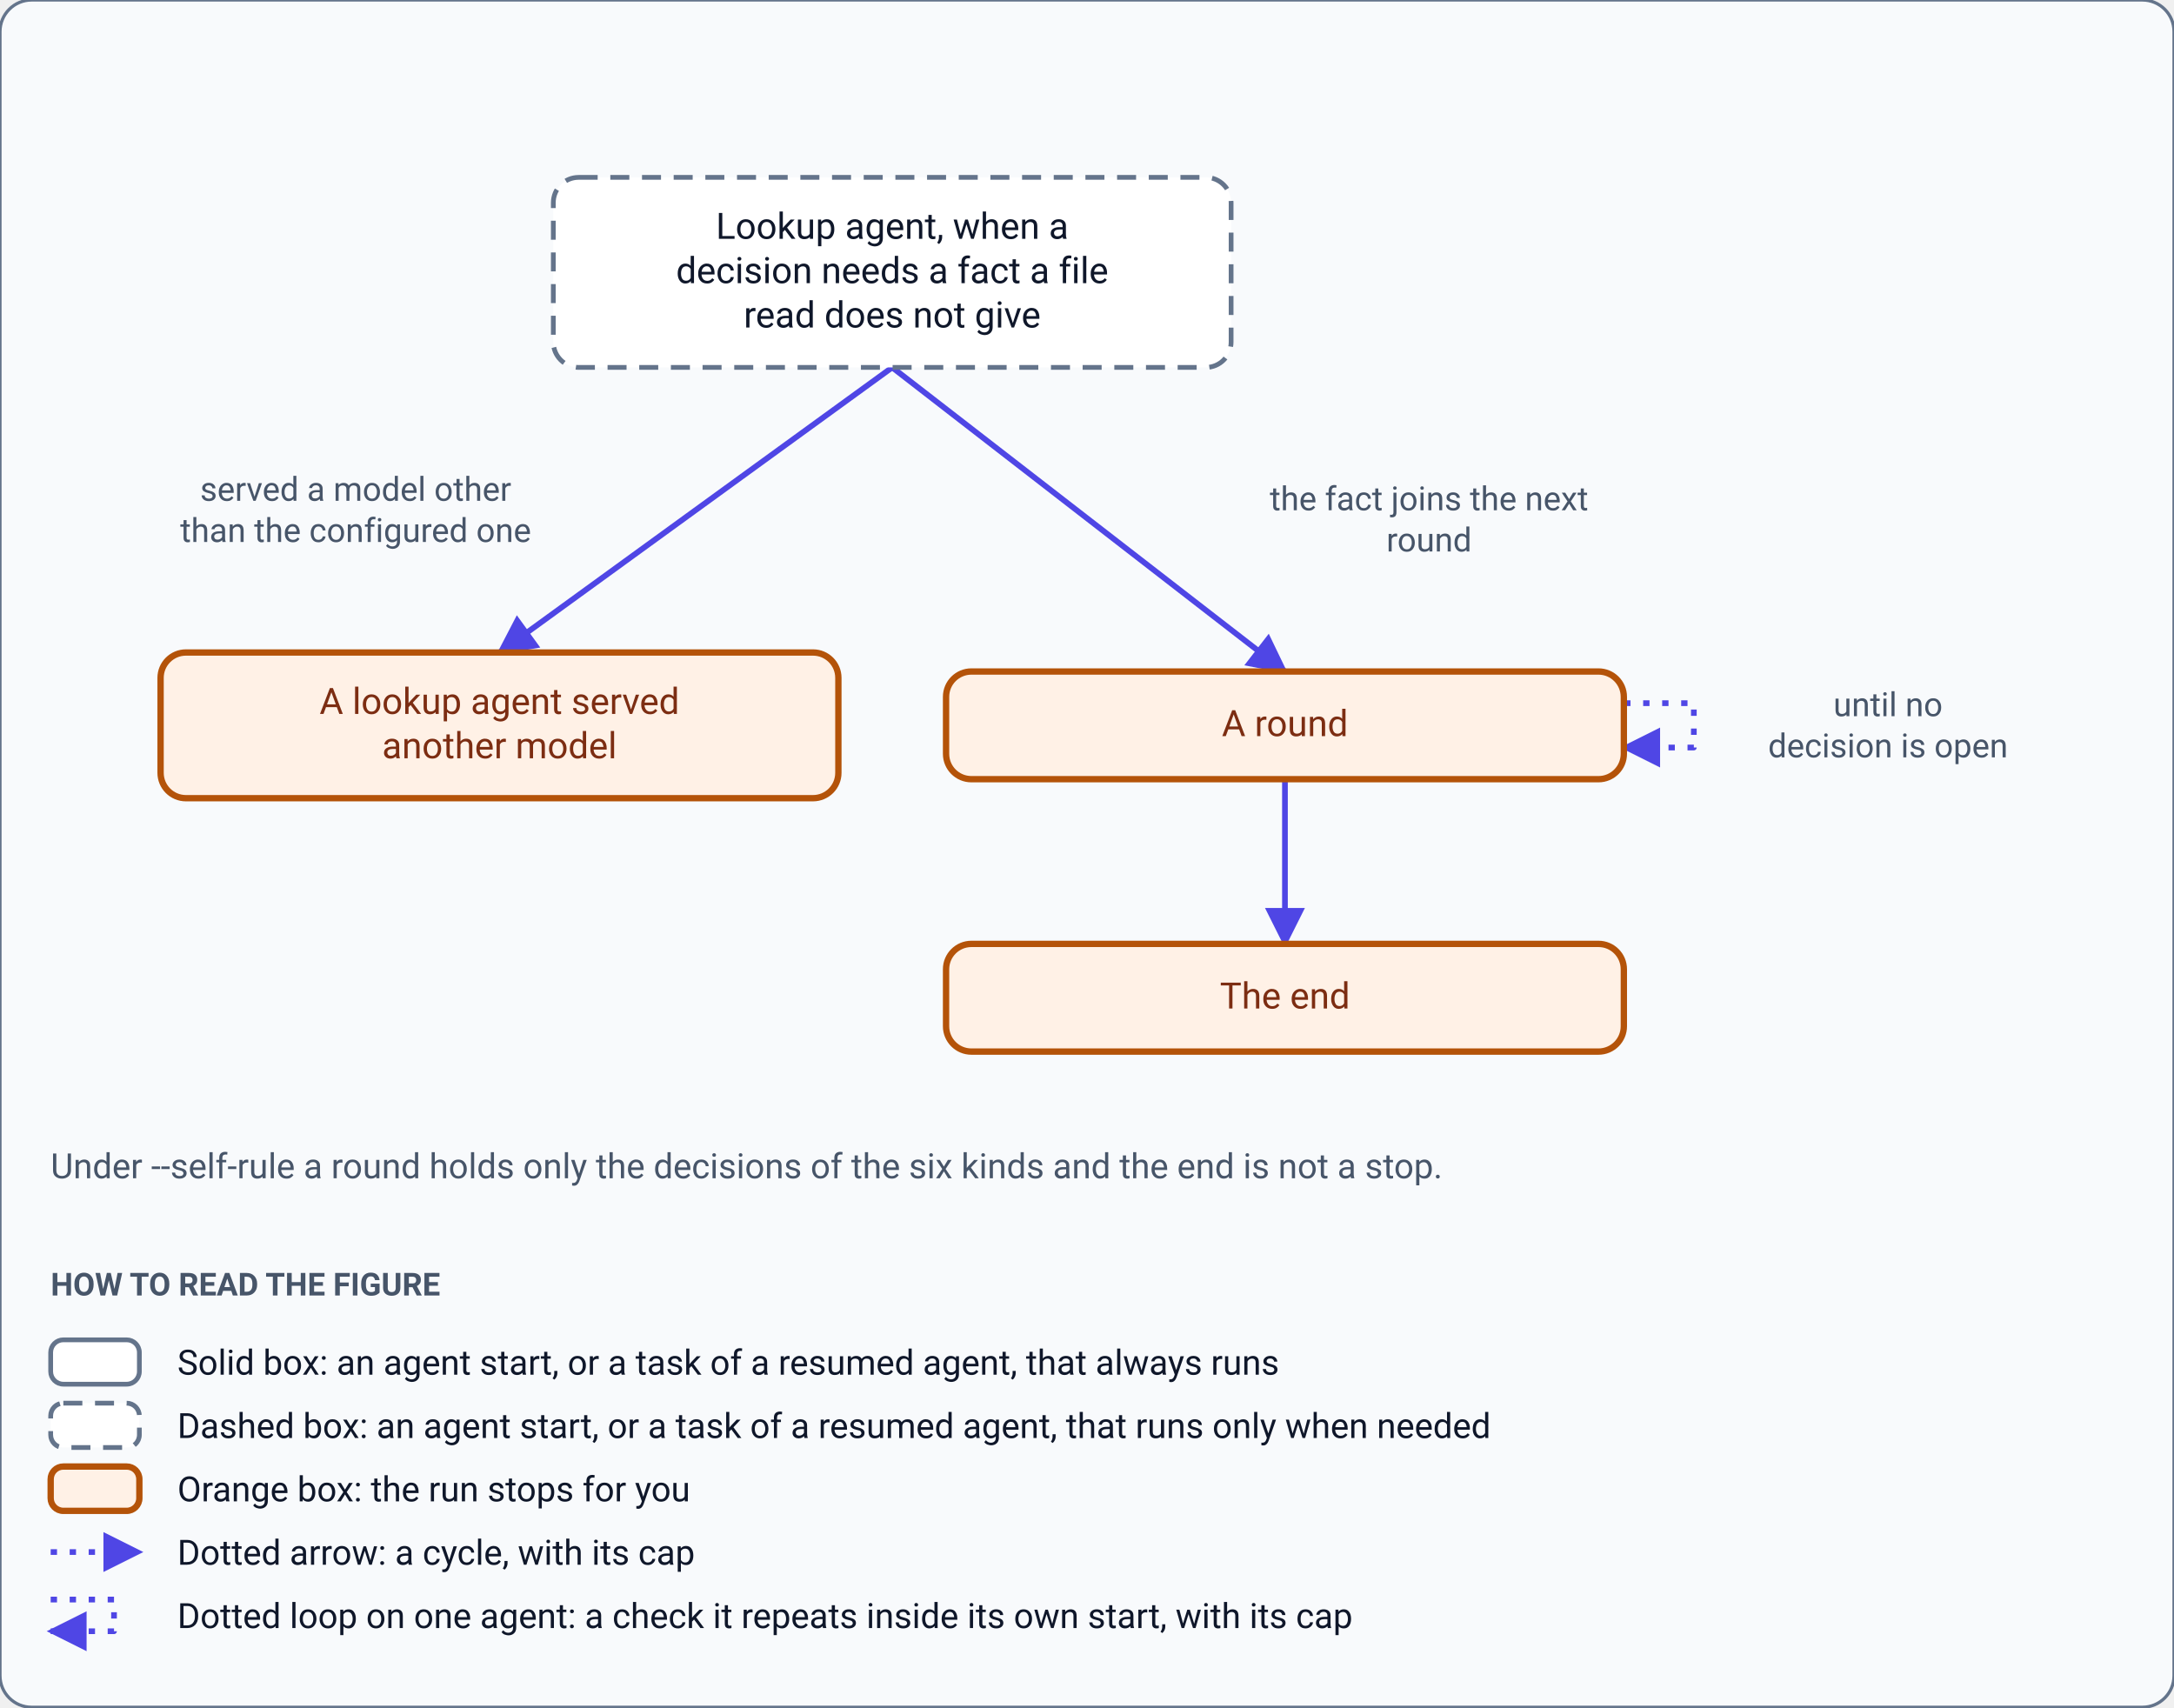
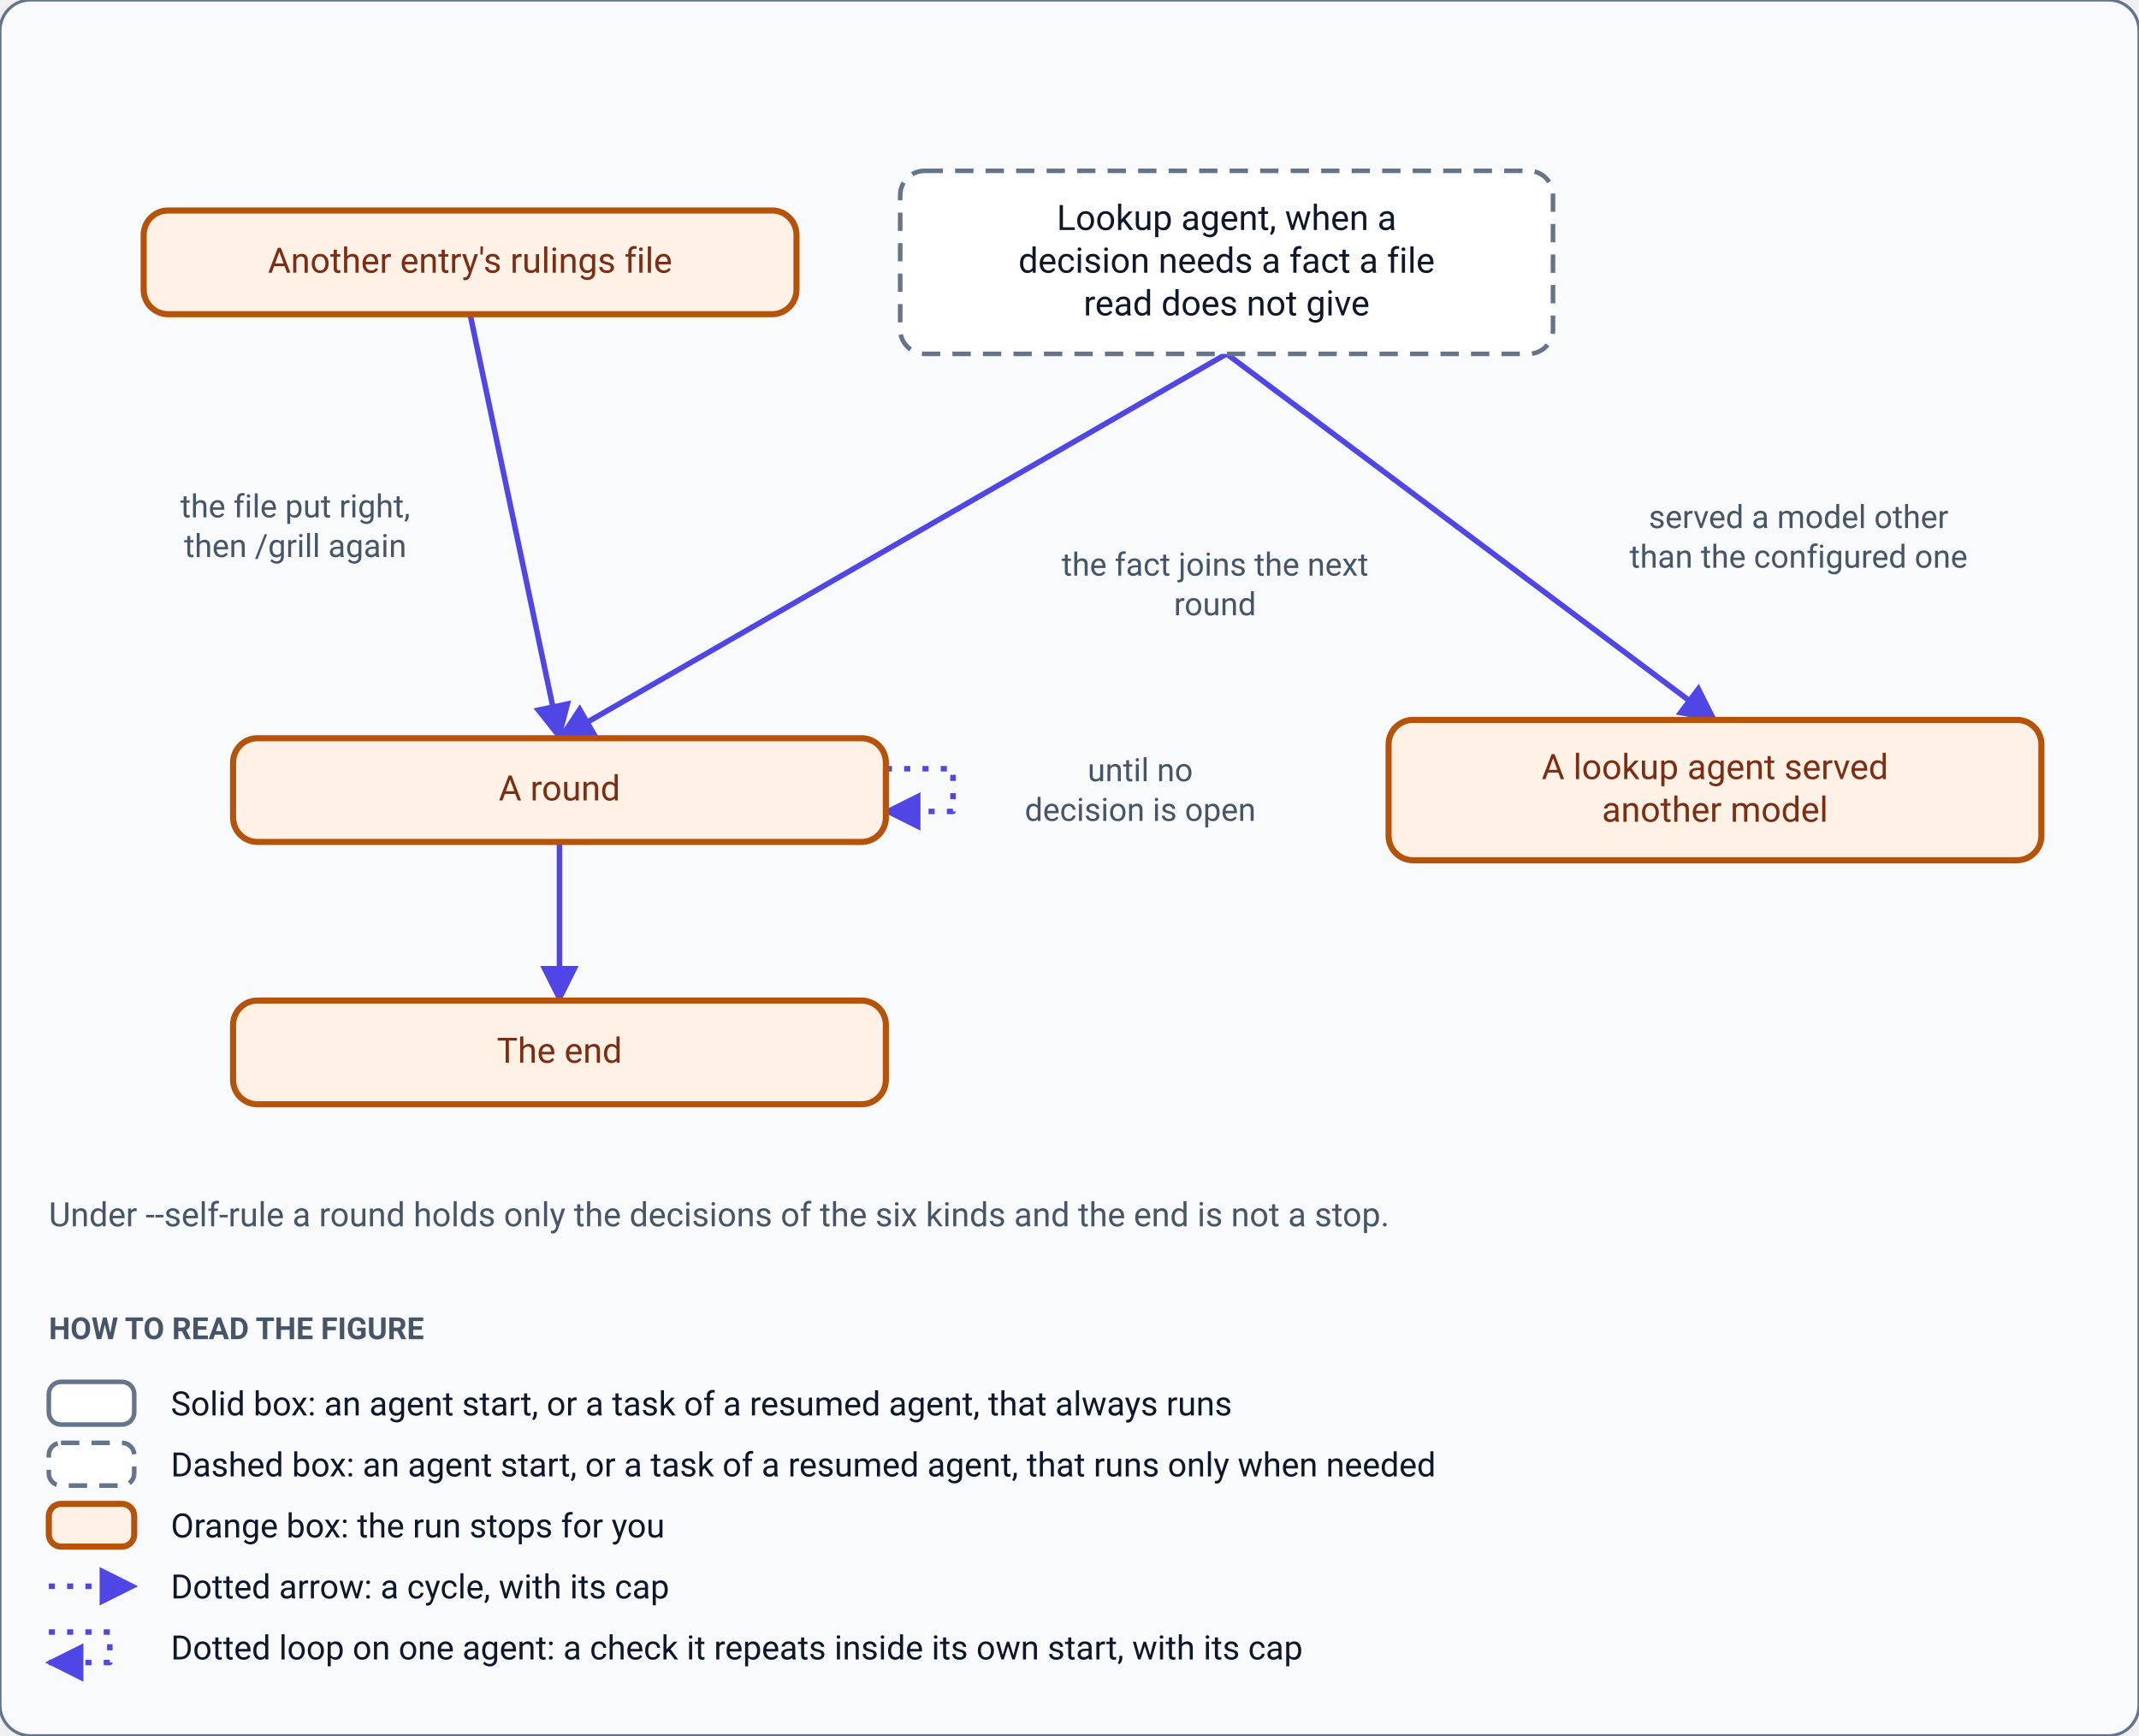
- <svg xmlns="http://www.w3.org/2000/svg" viewBox="0 0 686.4 539" width="686.4" height="539" role="img" aria-label="The grill skill. Boxes: Lookup agent, when a decision needs a fact a file read does not give (agent, only when needed); A lookup agent served another model (stop); A round (stop); The end (stop).">
+ <svg xmlns="http://www.w3.org/2000/svg" viewBox="0 0 701.2 569" width="701.2" height="569" role="img" aria-label="The grill skill. Boxes: Another entry's rulings file (stop); Lookup agent, when a decision needs a fact a file read does not give (agent, only when needed); A lookup agent served another model (stop); A round (stop); The end (stop).">
  <defs>
    <marker id="arrow" viewBox="0 0 10 10" refX="9" refY="5" markerWidth="7" markerHeight="7" orient="auto">
      <path d="M0,0 L10,5 L0,10 z" fill="#4f46e5" />
    </marker>
  </defs>
-   <rect x="0" y="0" width="686.4" height="539" rx="10" fill="#f8fafc" stroke="#64748b" />
-   <path d="M281.7,116 L157.7,206" fill="none" stroke="#4f46e5" stroke-width="1.8" marker-end="url(#arrow)" stroke-linejoin="round" />
-   <path d="M281.7,116 L405.7,212" fill="none" stroke="#4f46e5" stroke-width="1.8" marker-end="url(#arrow)" stroke-linejoin="round" />
-   <path d="M405.7,246 L405.7,298" fill="none" stroke="#4f46e5" stroke-width="1.8" marker-end="url(#arrow)" stroke-linejoin="round" />
-   <path d="M512.8,222 L534.8,222 L534.8,236 L512.8,236" fill="none" stroke="#4f46e5" stroke-width="1.8" stroke-dasharray="2 4" marker-end="url(#arrow)" stroke-linejoin="round" />
-   <rect x="174.7" y="56" width="214" height="60" rx="8" fill="#ffffff" stroke="#64748b" stroke-width="1.5" stroke-dasharray="6 4" />
-   <text x="281.7" y="75.4" font-family="ui-sans-serif, -apple-system, 'Segoe UI', Roboto, Helvetica, Arial, sans-serif" font-size="11.5" fill="#0f172a" font-weight="400" text-anchor="middle">Lookup agent, when a</text>
-   <text x="281.7" y="89.4" font-family="ui-sans-serif, -apple-system, 'Segoe UI', Roboto, Helvetica, Arial, sans-serif" font-size="11.5" fill="#0f172a" font-weight="400" text-anchor="middle">decision needs a fact a file</text>
-   <text x="281.7" y="103.4" font-family="ui-sans-serif, -apple-system, 'Segoe UI', Roboto, Helvetica, Arial, sans-serif" font-size="11.5" fill="#0f172a" font-weight="400" text-anchor="middle">read does not give</text>
-   <rect x="50.7" y="206" width="214" height="46" rx="8" fill="#fff1e6" stroke="#b45309" stroke-width="2" />
-   <text x="157.7" y="225.4" font-family="ui-sans-serif, -apple-system, 'Segoe UI', Roboto, Helvetica, Arial, sans-serif" font-size="11.5" fill="#7c2d12" font-weight="400" text-anchor="middle">A lookup agent served</text>
-   <text x="157.7" y="239.4" font-family="ui-sans-serif, -apple-system, 'Segoe UI', Roboto, Helvetica, Arial, sans-serif" font-size="11.5" fill="#7c2d12" font-weight="400" text-anchor="middle">another model</text>
-   <rect x="298.7" y="212" width="214" height="34" rx="8" fill="#fff1e6" stroke="#b45309" stroke-width="2" />
-   <text x="405.7" y="232.4" font-family="ui-sans-serif, -apple-system, 'Segoe UI', Roboto, Helvetica, Arial, sans-serif" font-size="11.5" fill="#7c2d12" font-weight="400" text-anchor="middle">A round</text>
-   <rect x="298.7" y="298" width="214" height="34" rx="8" fill="#fff1e6" stroke="#b45309" stroke-width="2" />
-   <text x="405.7" y="318.4" font-family="ui-sans-serif, -apple-system, 'Segoe UI', Roboto, Helvetica, Arial, sans-serif" font-size="11.5" fill="#7c2d12" font-weight="400" text-anchor="middle">The end</text>
-   <text x="112.3" y="158.1" font-family="ui-sans-serif, -apple-system, 'Segoe UI', Roboto, Helvetica, Arial, sans-serif" font-size="10.5" fill="#475569" font-weight="400" text-anchor="middle" stroke="#f8fafc" stroke-width="4" stroke-linejoin="round" paint-order="stroke">served a model other</text>
-   <text x="112.3" y="171.1" font-family="ui-sans-serif, -apple-system, 'Segoe UI', Roboto, Helvetica, Arial, sans-serif" font-size="10.5" fill="#475569" font-weight="400" text-anchor="middle" stroke="#f8fafc" stroke-width="4" stroke-linejoin="round" paint-order="stroke">than the configured one</text>
-   <text x="451.2" y="161.1" font-family="ui-sans-serif, -apple-system, 'Segoe UI', Roboto, Helvetica, Arial, sans-serif" font-size="10.5" fill="#475569" font-weight="400" text-anchor="middle" stroke="#f8fafc" stroke-width="4" stroke-linejoin="round" paint-order="stroke">the fact joins the next</text>
-   <text x="451.2" y="174.1" font-family="ui-sans-serif, -apple-system, 'Segoe UI', Roboto, Helvetica, Arial, sans-serif" font-size="10.5" fill="#475569" font-weight="400" text-anchor="middle" stroke="#f8fafc" stroke-width="4" stroke-linejoin="round" paint-order="stroke">round</text>
-   <text x="596.1" y="226.1" font-family="ui-sans-serif, -apple-system, 'Segoe UI', Roboto, Helvetica, Arial, sans-serif" font-size="10.5" fill="#475569" font-weight="400" text-anchor="middle" stroke="#f8fafc" stroke-width="4" stroke-linejoin="round" paint-order="stroke">until no</text>
-   <text x="596.1" y="239.1" font-family="ui-sans-serif, -apple-system, 'Segoe UI', Roboto, Helvetica, Arial, sans-serif" font-size="10.5" fill="#475569" font-weight="400" text-anchor="middle" stroke="#f8fafc" stroke-width="4" stroke-linejoin="round" paint-order="stroke">decision is open</text>
-   <text x="16" y="372" font-family="ui-sans-serif, -apple-system, 'Segoe UI', Roboto, Helvetica, Arial, sans-serif" font-size="11" fill="#475569" font-weight="400" text-anchor="start">Under --self-rule a round holds only the decisions of the six kinds and the end is not a stop.</text>
-   <text x="16" y="409" font-family="ui-sans-serif, -apple-system, 'Segoe UI', Roboto, Helvetica, Arial, sans-serif" font-size="10" fill="#475569" font-weight="700" text-anchor="start">HOW TO READ THE FIGURE</text>
-   <rect x="16" y="423" width="28" height="14" rx="4" fill="#ffffff" stroke="#64748b" stroke-width="1.5" />
-   <text x="56" y="434" font-family="ui-sans-serif, -apple-system, 'Segoe UI', Roboto, Helvetica, Arial, sans-serif" font-size="11" fill="#0f172a" font-weight="400" text-anchor="start">Solid box: an agent start, or a task of a resumed agent, that always runs</text>
-   <rect x="16" y="443" width="28" height="14" rx="4" fill="#ffffff" stroke="#64748b" stroke-width="1.5" stroke-dasharray="6 4" />
-   <text x="56" y="454" font-family="ui-sans-serif, -apple-system, 'Segoe UI', Roboto, Helvetica, Arial, sans-serif" font-size="11" fill="#0f172a" font-weight="400" text-anchor="start">Dashed box: an agent start, or a task of a resumed agent, that runs only when needed</text>
-   <rect x="16" y="463" width="28" height="14" rx="4" fill="#fff1e6" stroke="#b45309" stroke-width="2" />
-   <text x="56" y="474" font-family="ui-sans-serif, -apple-system, 'Segoe UI', Roboto, Helvetica, Arial, sans-serif" font-size="11" fill="#0f172a" font-weight="400" text-anchor="start">Orange box: the run stops for you</text>
-   <path d="M16,490 L44,490" fill="none" stroke="#4f46e5" stroke-width="1.8" stroke-dasharray="2 4" marker-end="url(#arrow)" stroke-linejoin="round" />
-   <text x="56" y="494" font-family="ui-sans-serif, -apple-system, 'Segoe UI', Roboto, Helvetica, Arial, sans-serif" font-size="11" fill="#0f172a" font-weight="400" text-anchor="start">Dotted arrow: a cycle, with its cap</text>
-   <path d="M16,505 L36,505 L36,515 L16,515" fill="none" stroke="#4f46e5" stroke-width="1.8" stroke-dasharray="2 4" marker-end="url(#arrow)" stroke-linejoin="round" />
-   <text x="56" y="514" font-family="ui-sans-serif, -apple-system, 'Segoe UI', Roboto, Helvetica, Arial, sans-serif" font-size="11" fill="#0f172a" font-weight="400" text-anchor="start">Dotted loop on one agent: a check it repeats inside its own start, with its cap</text>
+   <rect x="0" y="0" width="701.2" height="569" rx="10" fill="#f8fafc" stroke="#64748b" />
+   <path d="M154.1,103 L183.4,242" fill="none" stroke="#4f46e5" stroke-width="1.8" marker-end="url(#arrow)" stroke-linejoin="round" />
+   <path d="M402.1,116 L562.2,236" fill="none" stroke="#4f46e5" stroke-width="1.8" marker-end="url(#arrow)" stroke-linejoin="round" />
+   <path d="M402.1,116 L183.4,242" fill="none" stroke="#4f46e5" stroke-width="1.8" marker-end="url(#arrow)" stroke-linejoin="round" />
+   <path d="M183.4,276 L183.4,328" fill="none" stroke="#4f46e5" stroke-width="1.8" marker-end="url(#arrow)" stroke-linejoin="round" />
+   <path d="M290.4,252 L312.4,252 L312.4,266 L290.4,266" fill="none" stroke="#4f46e5" stroke-width="1.8" stroke-dasharray="2 4" marker-end="url(#arrow)" stroke-linejoin="round" />
+   <rect x="47.1" y="69" width="214" height="34" rx="8" fill="#fff1e6" stroke="#b45309" stroke-width="2" />
+   <text x="154.1" y="89.4" font-family="ui-sans-serif, -apple-system, 'Segoe UI', Roboto, Helvetica, Arial, sans-serif" font-size="11.5" fill="#7c2d12" font-weight="400" text-anchor="middle">Another entry's rulings file</text>
+   <rect x="295.1" y="56" width="214" height="60" rx="8" fill="#ffffff" stroke="#64748b" stroke-width="1.5" stroke-dasharray="6 4" />
+   <text x="402.1" y="75.4" font-family="ui-sans-serif, -apple-system, 'Segoe UI', Roboto, Helvetica, Arial, sans-serif" font-size="11.5" fill="#0f172a" font-weight="400" text-anchor="middle">Lookup agent, when a</text>
+   <text x="402.1" y="89.4" font-family="ui-sans-serif, -apple-system, 'Segoe UI', Roboto, Helvetica, Arial, sans-serif" font-size="11.5" fill="#0f172a" font-weight="400" text-anchor="middle">decision needs a fact a file</text>
+   <text x="402.1" y="103.4" font-family="ui-sans-serif, -apple-system, 'Segoe UI', Roboto, Helvetica, Arial, sans-serif" font-size="11.5" fill="#0f172a" font-weight="400" text-anchor="middle">read does not give</text>
+   <rect x="455.2" y="236" width="214" height="46" rx="8" fill="#fff1e6" stroke="#b45309" stroke-width="2" />
+   <text x="562.2" y="255.4" font-family="ui-sans-serif, -apple-system, 'Segoe UI', Roboto, Helvetica, Arial, sans-serif" font-size="11.5" fill="#7c2d12" font-weight="400" text-anchor="middle">A lookup agent served</text>
+   <text x="562.2" y="269.4" font-family="ui-sans-serif, -apple-system, 'Segoe UI', Roboto, Helvetica, Arial, sans-serif" font-size="11.5" fill="#7c2d12" font-weight="400" text-anchor="middle">another model</text>
+   <rect x="76.4" y="242" width="214" height="34" rx="8" fill="#fff1e6" stroke="#b45309" stroke-width="2" />
+   <text x="183.4" y="262.4" font-family="ui-sans-serif, -apple-system, 'Segoe UI', Roboto, Helvetica, Arial, sans-serif" font-size="11.5" fill="#7c2d12" font-weight="400" text-anchor="middle">A round</text>
+   <rect x="76.4" y="328" width="214" height="34" rx="8" fill="#fff1e6" stroke="#b45309" stroke-width="2" />
+   <text x="183.4" y="348.4" font-family="ui-sans-serif, -apple-system, 'Segoe UI', Roboto, Helvetica, Arial, sans-serif" font-size="11.5" fill="#7c2d12" font-weight="400" text-anchor="middle">The end</text>
+   <text x="96.8" y="169.6" font-family="ui-sans-serif, -apple-system, 'Segoe UI', Roboto, Helvetica, Arial, sans-serif" font-size="10.5" fill="#475569" font-weight="400" text-anchor="middle" stroke="#f8fafc" stroke-width="4" stroke-linejoin="round" paint-order="stroke">the file put right,</text>
+   <text x="96.8" y="182.6" font-family="ui-sans-serif, -apple-system, 'Segoe UI', Roboto, Helvetica, Arial, sans-serif" font-size="10.5" fill="#475569" font-weight="400" text-anchor="middle" stroke="#f8fafc" stroke-width="4" stroke-linejoin="round" paint-order="stroke">then /grill again</text>
+   <text x="589.6" y="173.1" font-family="ui-sans-serif, -apple-system, 'Segoe UI', Roboto, Helvetica, Arial, sans-serif" font-size="10.5" fill="#475569" font-weight="400" text-anchor="middle" stroke="#f8fafc" stroke-width="4" stroke-linejoin="round" paint-order="stroke">served a model other</text>
+   <text x="589.6" y="186.1" font-family="ui-sans-serif, -apple-system, 'Segoe UI', Roboto, Helvetica, Arial, sans-serif" font-size="10.5" fill="#475569" font-weight="400" text-anchor="middle" stroke="#f8fafc" stroke-width="4" stroke-linejoin="round" paint-order="stroke">than the configured one</text>
+   <text x="398.3" y="188.7" font-family="ui-sans-serif, -apple-system, 'Segoe UI', Roboto, Helvetica, Arial, sans-serif" font-size="10.5" fill="#475569" font-weight="400" text-anchor="middle" stroke="#f8fafc" stroke-width="4" stroke-linejoin="round" paint-order="stroke">the fact joins the next</text>
+   <text x="398.3" y="201.7" font-family="ui-sans-serif, -apple-system, 'Segoe UI', Roboto, Helvetica, Arial, sans-serif" font-size="10.5" fill="#475569" font-weight="400" text-anchor="middle" stroke="#f8fafc" stroke-width="4" stroke-linejoin="round" paint-order="stroke">round</text>
+   <text x="373.8" y="256.1" font-family="ui-sans-serif, -apple-system, 'Segoe UI', Roboto, Helvetica, Arial, sans-serif" font-size="10.5" fill="#475569" font-weight="400" text-anchor="middle" stroke="#f8fafc" stroke-width="4" stroke-linejoin="round" paint-order="stroke">until no</text>
+   <text x="373.8" y="269.1" font-family="ui-sans-serif, -apple-system, 'Segoe UI', Roboto, Helvetica, Arial, sans-serif" font-size="10.5" fill="#475569" font-weight="400" text-anchor="middle" stroke="#f8fafc" stroke-width="4" stroke-linejoin="round" paint-order="stroke">decision is open</text>
+   <text x="16" y="402" font-family="ui-sans-serif, -apple-system, 'Segoe UI', Roboto, Helvetica, Arial, sans-serif" font-size="11" fill="#475569" font-weight="400" text-anchor="start">Under --self-rule a round holds only the decisions of the six kinds and the end is not a stop.</text>
+   <text x="16" y="439" font-family="ui-sans-serif, -apple-system, 'Segoe UI', Roboto, Helvetica, Arial, sans-serif" font-size="10" fill="#475569" font-weight="700" text-anchor="start">HOW TO READ THE FIGURE</text>
+   <rect x="16" y="453" width="28" height="14" rx="4" fill="#ffffff" stroke="#64748b" stroke-width="1.5" />
+   <text x="56" y="464" font-family="ui-sans-serif, -apple-system, 'Segoe UI', Roboto, Helvetica, Arial, sans-serif" font-size="11" fill="#0f172a" font-weight="400" text-anchor="start">Solid box: an agent start, or a task of a resumed agent, that always runs</text>
+   <rect x="16" y="473" width="28" height="14" rx="4" fill="#ffffff" stroke="#64748b" stroke-width="1.5" stroke-dasharray="6 4" />
+   <text x="56" y="484" font-family="ui-sans-serif, -apple-system, 'Segoe UI', Roboto, Helvetica, Arial, sans-serif" font-size="11" fill="#0f172a" font-weight="400" text-anchor="start">Dashed box: an agent start, or a task of a resumed agent, that runs only when needed</text>
+   <rect x="16" y="493" width="28" height="14" rx="4" fill="#fff1e6" stroke="#b45309" stroke-width="2" />
+   <text x="56" y="504" font-family="ui-sans-serif, -apple-system, 'Segoe UI', Roboto, Helvetica, Arial, sans-serif" font-size="11" fill="#0f172a" font-weight="400" text-anchor="start">Orange box: the run stops for you</text>
+   <path d="M16,520 L44,520" fill="none" stroke="#4f46e5" stroke-width="1.8" stroke-dasharray="2 4" marker-end="url(#arrow)" stroke-linejoin="round" />
+   <text x="56" y="524" font-family="ui-sans-serif, -apple-system, 'Segoe UI', Roboto, Helvetica, Arial, sans-serif" font-size="11" fill="#0f172a" font-weight="400" text-anchor="start">Dotted arrow: a cycle, with its cap</text>
+   <path d="M16,535 L36,535 L36,545 L16,545" fill="none" stroke="#4f46e5" stroke-width="1.8" stroke-dasharray="2 4" marker-end="url(#arrow)" stroke-linejoin="round" />
+   <text x="56" y="544" font-family="ui-sans-serif, -apple-system, 'Segoe UI', Roboto, Helvetica, Arial, sans-serif" font-size="11" fill="#0f172a" font-weight="400" text-anchor="start">Dotted loop on one agent: a check it repeats inside its own start, with its cap</text>
</svg>
